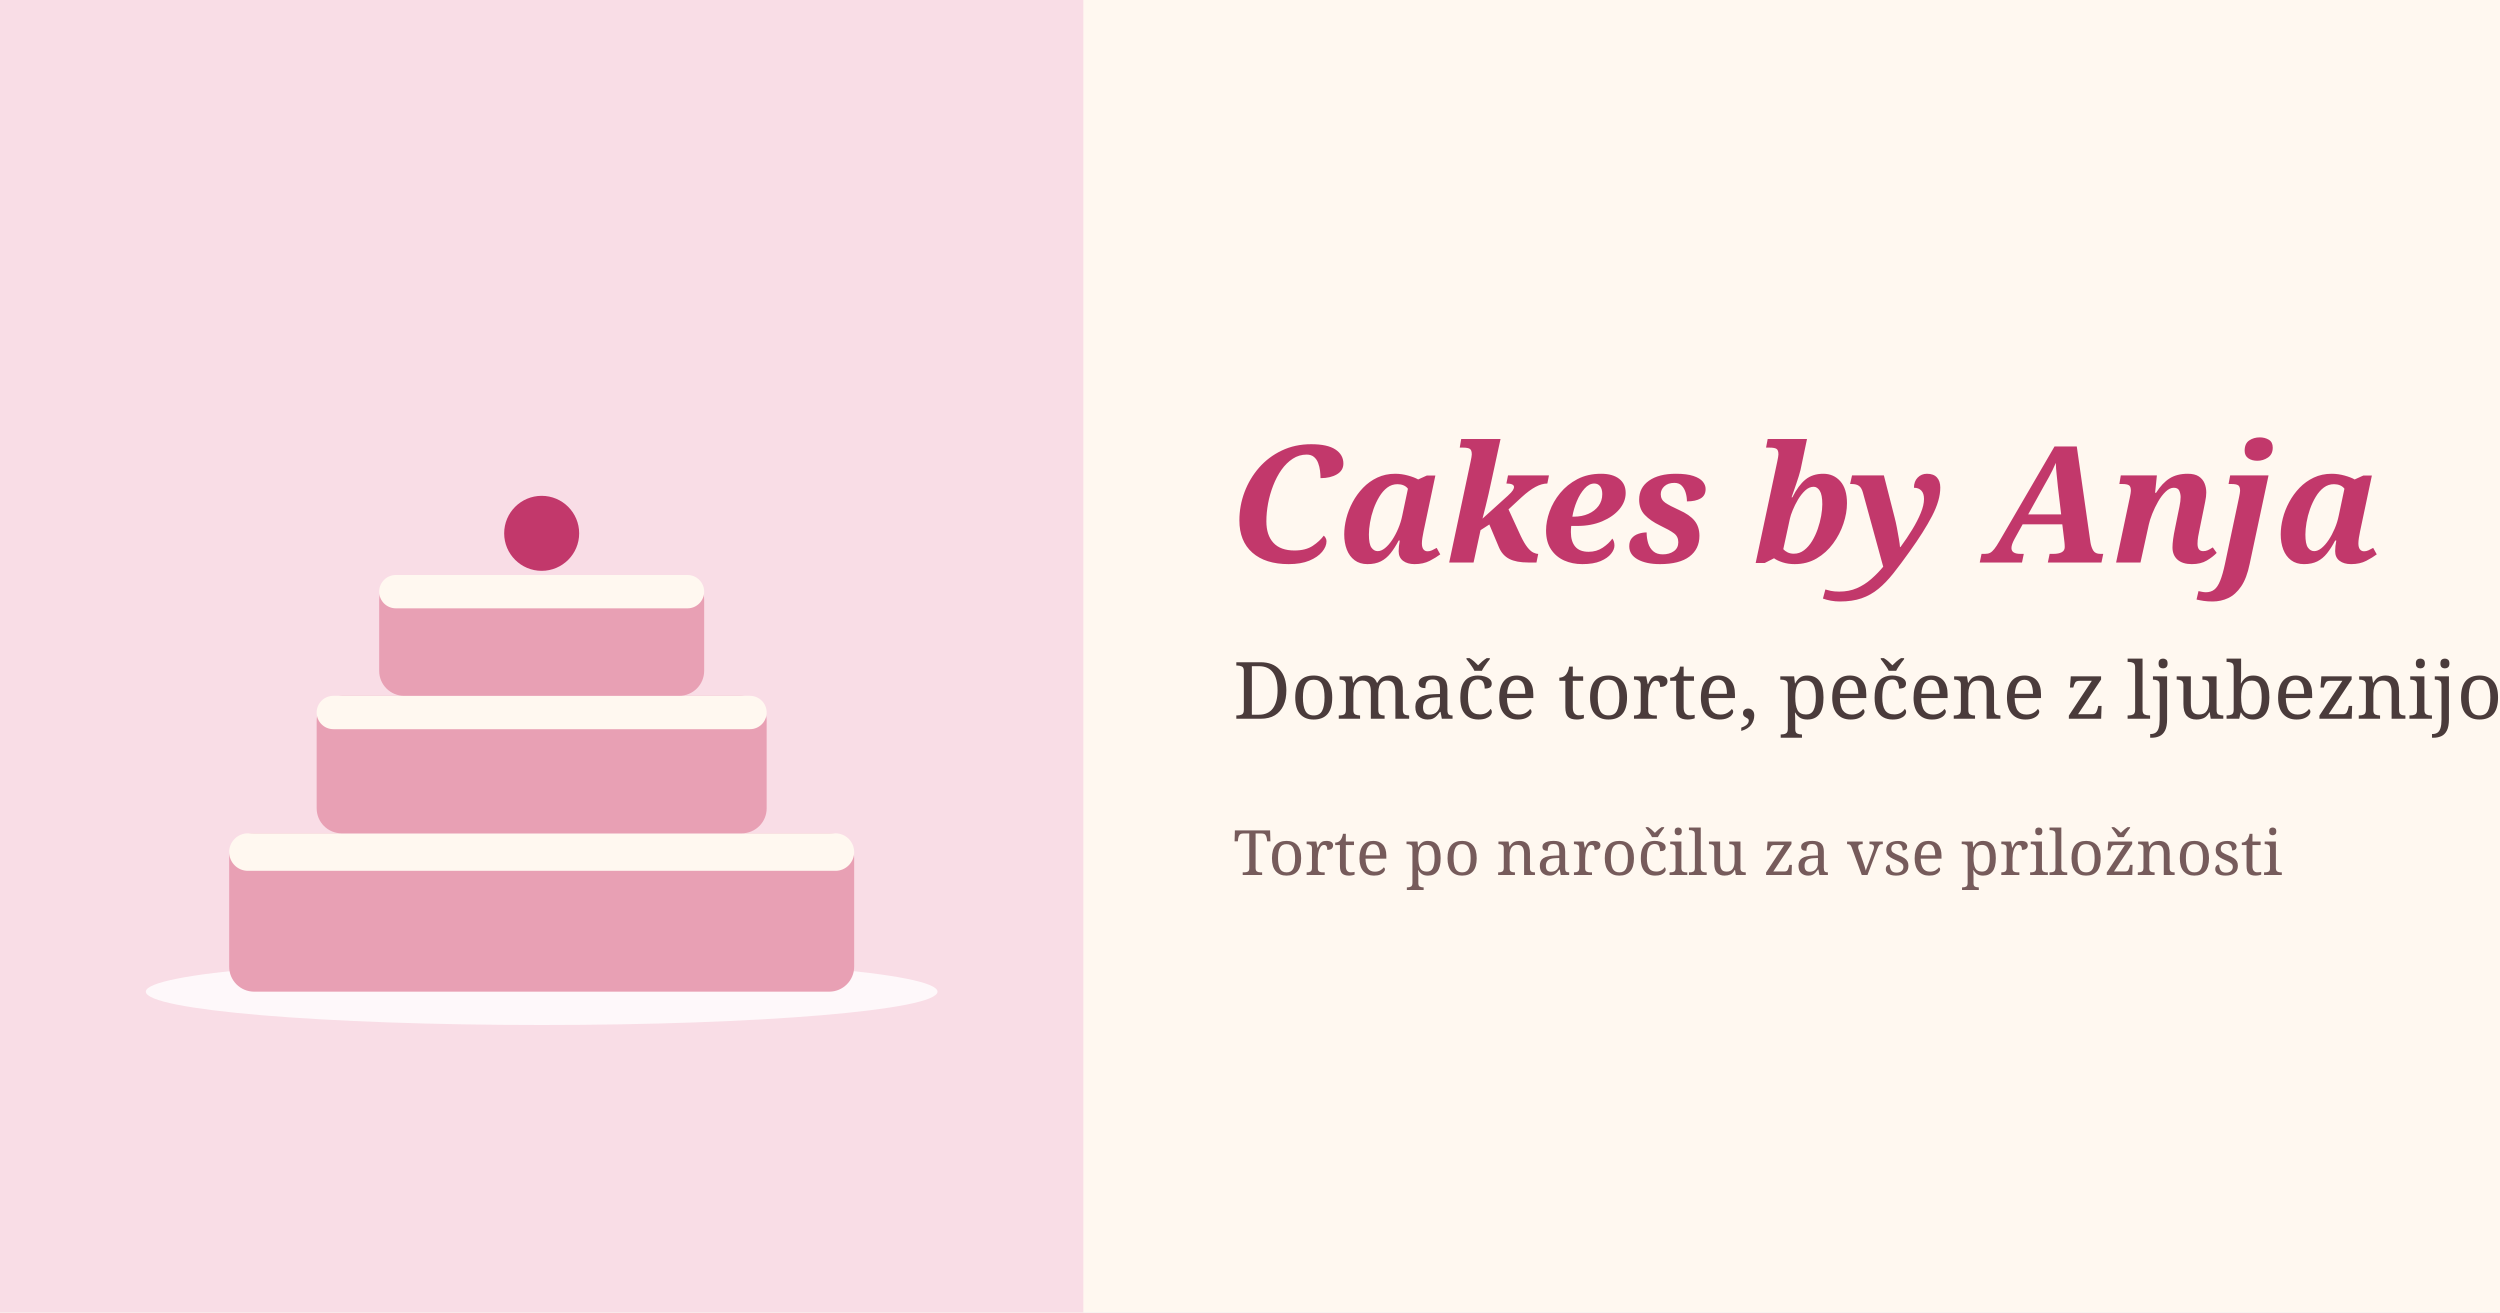
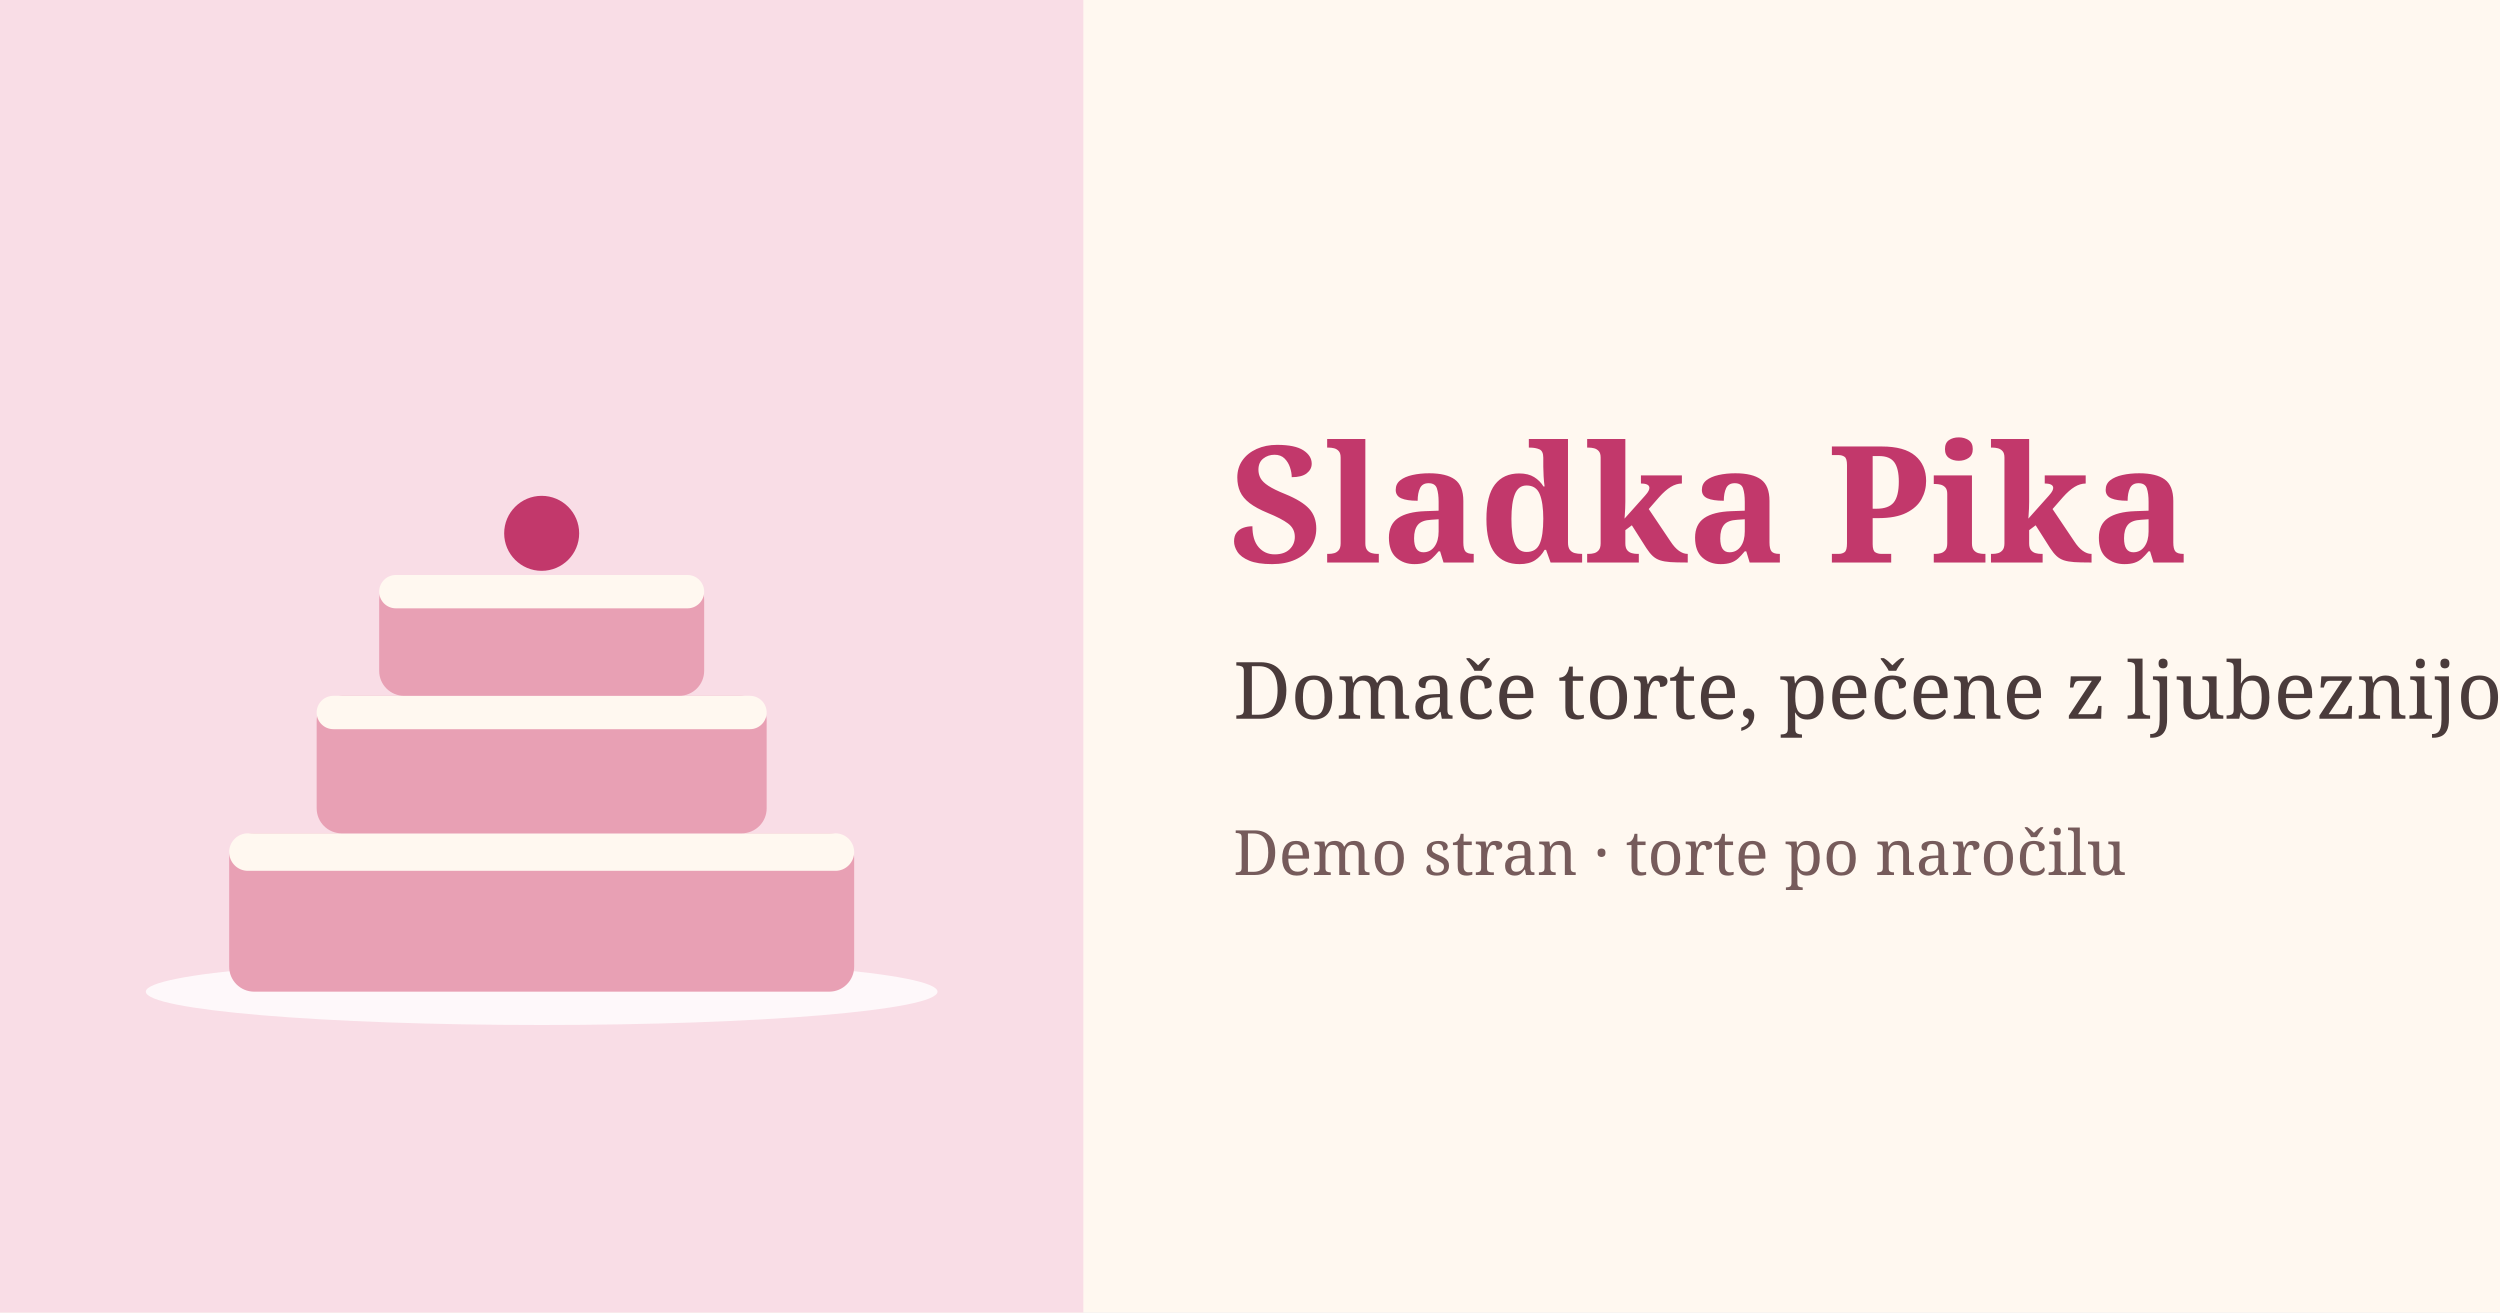
<svg xmlns="http://www.w3.org/2000/svg" viewBox="0 0 1200 630" width="1200" height="630">
  <rect width="1200" height="630" fill="#fff8f0" />
  <rect x="0" y="0" width="520" height="630" fill="#f9dde6" />
  <ellipse cx="260" cy="476" rx="190" ry="16" fill="#ffffff" opacity="0.8" />
  <rect x="110" y="400" width="300" height="76" rx="12" fill="#e8a0b4" />
  <rect x="110" y="400" width="300" height="18" rx="9" fill="#fff8f0" />
  <rect x="152" y="334" width="216" height="66" rx="12" fill="#e8a0b4" />
  <rect x="152" y="334" width="216" height="16" rx="8" fill="#fff8f0" />
  <rect x="182" y="276" width="156" height="58" rx="12" fill="#e8a0b4" />
  <rect x="182" y="276" width="156" height="16" rx="8" fill="#fff8f0" />
  <circle cx="260" cy="256" r="18" fill="#c2386b" />
-   <text x="590" y="270" font-family="Georgia, serif" font-size="78" font-style="italic" font-weight="bold" fill="#c2386b">Cakes by Anja</text>
+   <text x="590" y="270" font-family="Georgia, serif" font-size="78" font-weight="bold" fill="#c2386b">Sladka Pika</text>
  <text x="592" y="345" font-family="Georgia, serif" font-size="38" fill="#4a3b3b">Domače torte, pečene z ljubeznijo</text>
-   <text x="592" y="420" font-family="Georgia, serif" font-size="30" fill="#765b5b">Torte po naročilu za vse priložnosti</text>
+   <text x="592" y="420" font-family="Georgia, serif" font-size="30" fill="#765b5b">Demo stran · torte po naročilu</text>
</svg>
